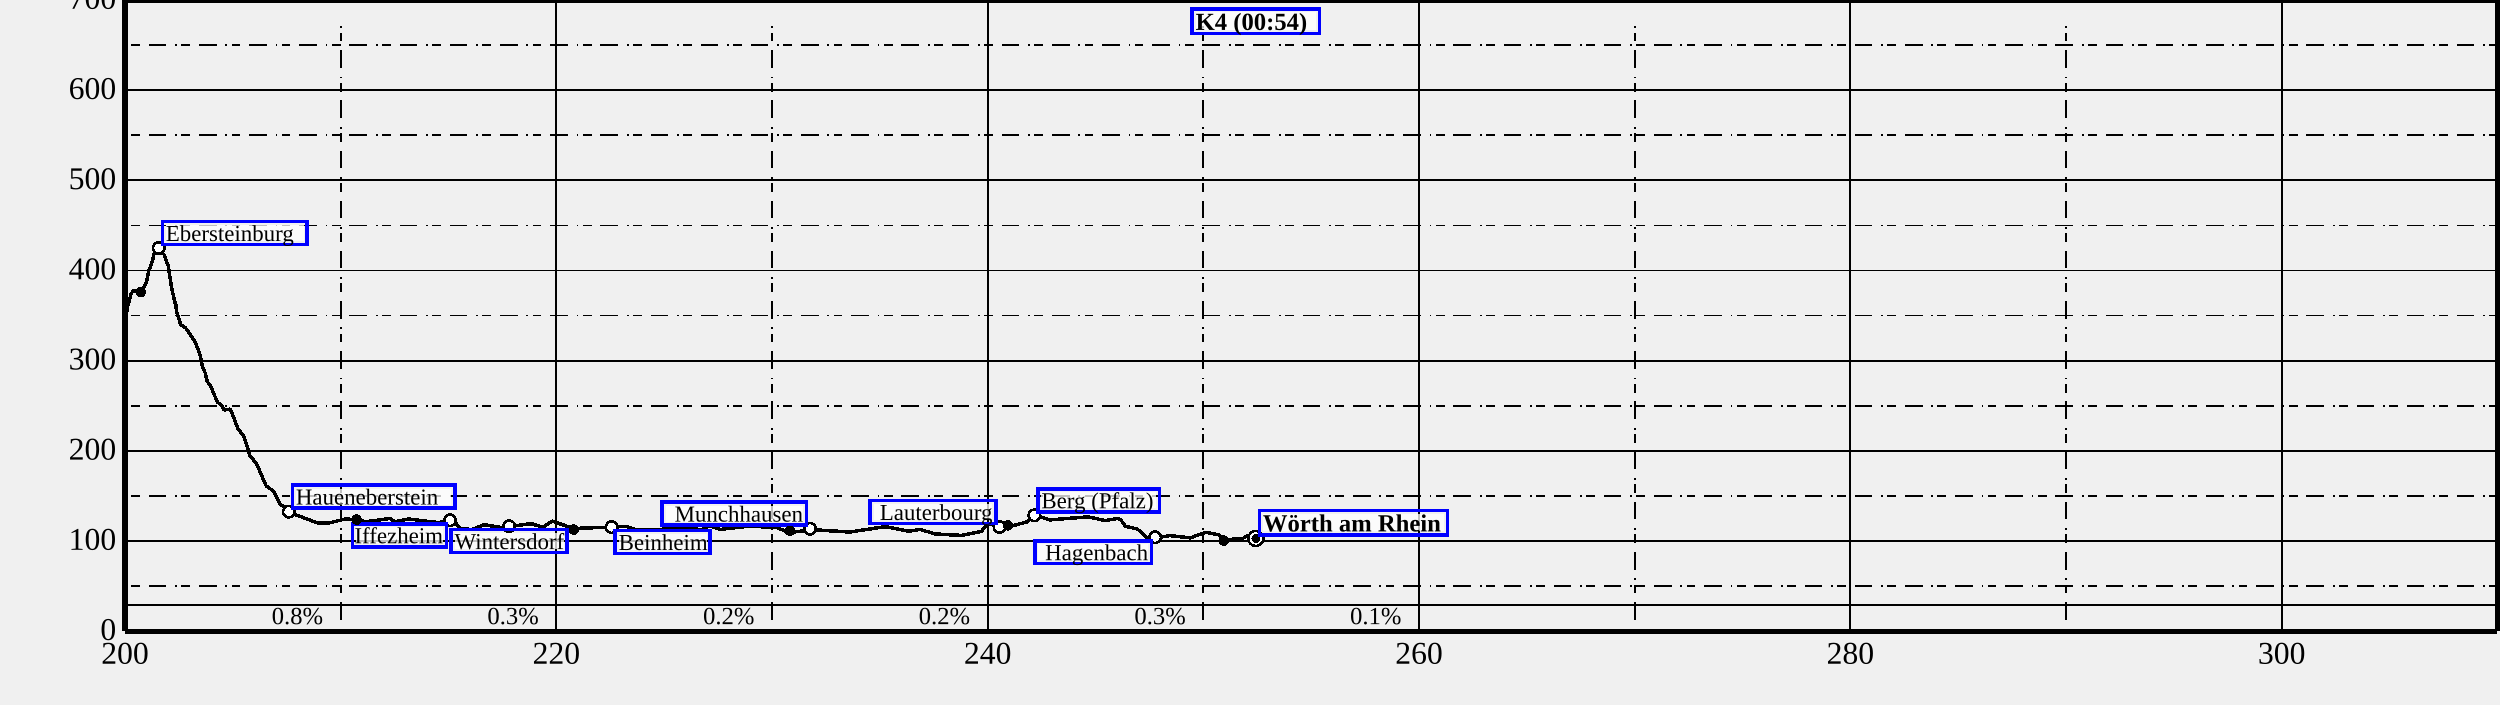
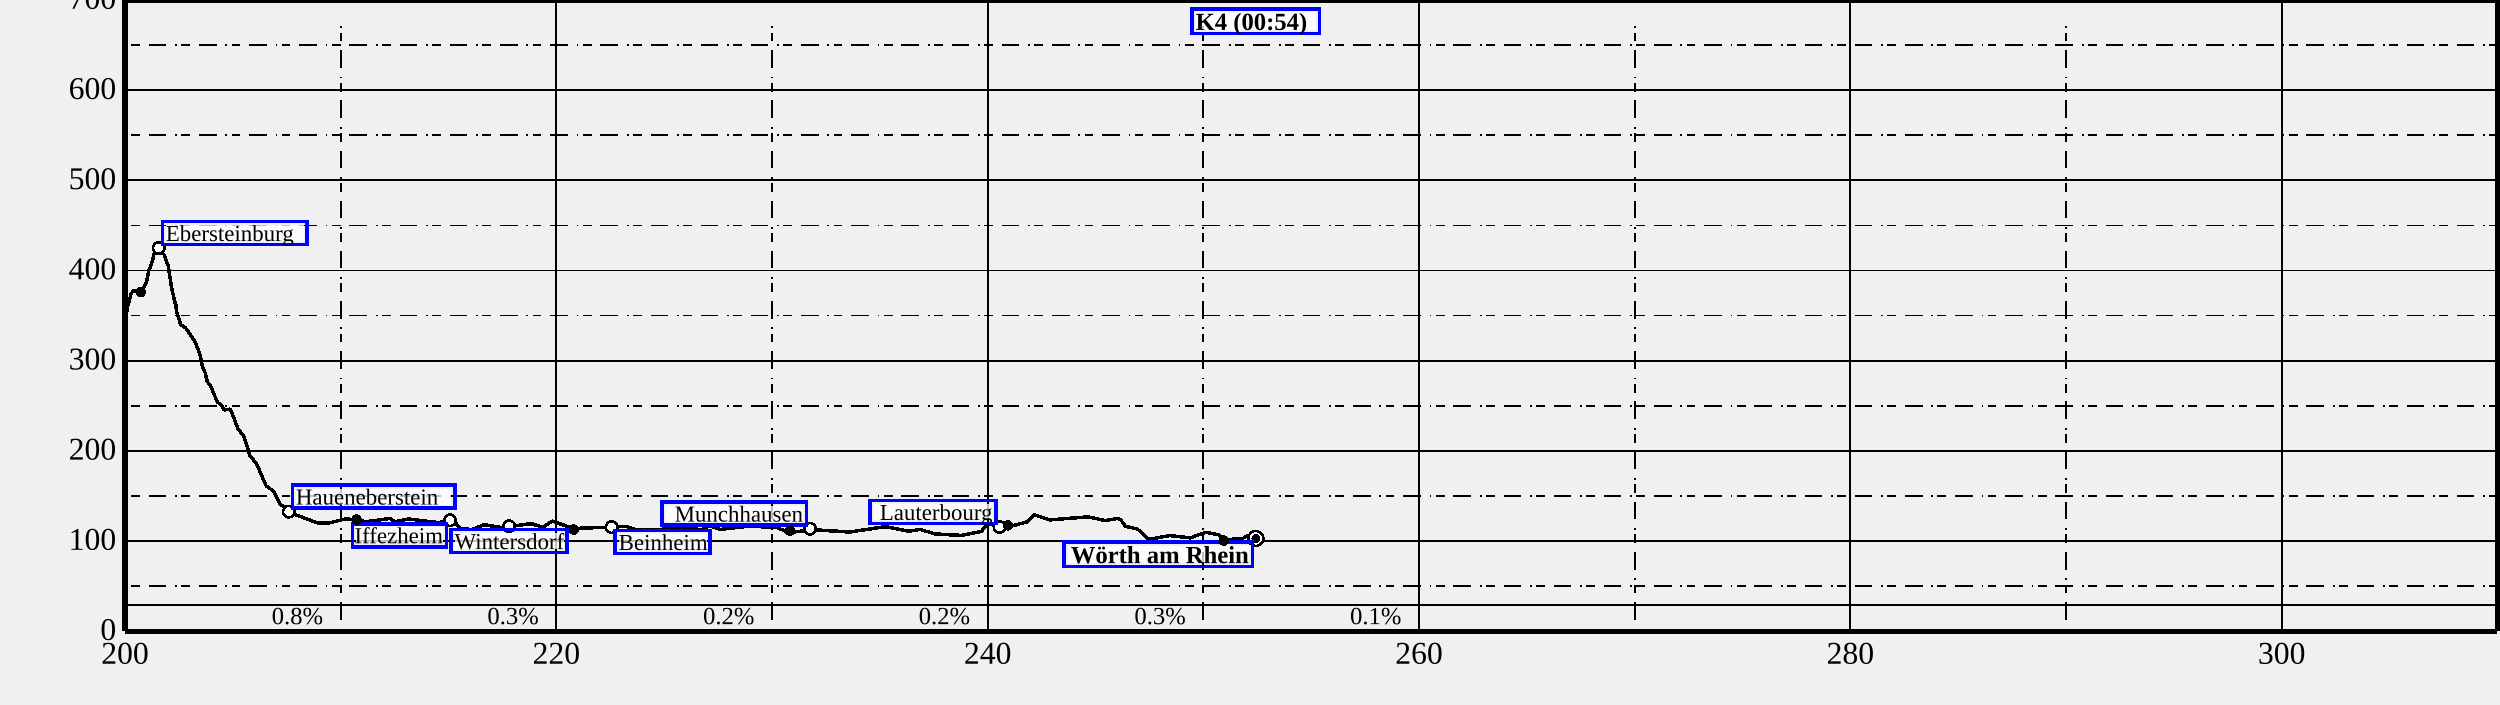
<svg xmlns="http://www.w3.org/2000/svg" height="400" width="1420">
  <g font-size="18" id="world" shape-rendering="crispEdges">
    <g id="BG" />
    <g id="SB" transform="translate(71 360)">
      <text text-anchor="middle" x="0" y="17">
200
</text>
      <text text-anchor="middle" x="245" y="17">
220
</text>
      <text text-anchor="middle" x="490" y="17">
240
</text>
      <text text-anchor="middle" x="735" y="17">
260
</text>
      <text text-anchor="middle" x="980" y="17">
280
</text>
      <text text-anchor="middle" x="1225" y="17">
300
</text>
    </g>
    <g id="SD" transform="translate(71 0)">
      <path d="M0,0 L1347.5,0" stroke="black" stroke-width="3" />
      <path d="M0,0 L0,358.5" stroke="black" stroke-width="3" />
      <path d="M0,358.5 L1347.5,358.5" stroke="black" stroke-width="3" />
      <path d="M1347.5,0 L1347.5,358.5" stroke="black" stroke-width="3" />
      <path d="M0,343.5 L1347.5,343.5" stroke="black" stroke-width="1" />
      <path d="M0,0 L0,358.5" stroke="black" stroke-width="1" />
      <path d="M245,0 L245,358.5" stroke="black" stroke-width="1" />
      <path d="M490,0 L490,358.5" stroke="black" stroke-width="1" />
      <path d="M735,0 L735,358.5" stroke="black" stroke-width="1" />
      <path d="M980,0 L980,358.5" stroke="black" stroke-width="1" />
      <path d="M1225,0 L1225,358.5" stroke="black" stroke-width="1" />
      <path d="M122.5,15 L122.5,358.5" stroke="black" stroke-dasharray="1.0,2.5,5.0,5.0,10.0,5.0" />
      <path d="M367.5,15 L367.5,358.5" stroke="black" stroke-dasharray="1.0,2.5,5.0,5.0,10.0,5.0" />
      <path d="M612.5,15 L612.5,358.5" stroke="black" stroke-dasharray="1.0,2.5,5.0,5.0,10.0,5.0" />
      <path d="M857.5,15 L857.5,358.5" stroke="black" stroke-dasharray="1.0,2.5,5.0,5.0,10.0,5.0" />
      <path d="M1102.5,15 L1102.5,358.5" stroke="black" stroke-dasharray="1.0,2.5,5.0,5.0,10.0,5.0" />
      <path d="M1347.5,15 L1347.5,358.5" stroke="black" stroke-dasharray="1.0,2.5,5.0,5.0,10.0,5.0" />
      <path d="M0,358.5 L1347.5,358.5" stroke="black" stroke-width="1" />
      <path d="M0,307.286 L1347.5,307.286" stroke="black" stroke-width="1" />
      <path d="M0,256.071 L1347.5,256.071" stroke="black" stroke-width="1" />
      <path d="M0,204.857 L1347.5,204.857" stroke="black" stroke-width="1" />
      <path d="M0,153.643 L1347.5,153.643" stroke="black" stroke-width="1" />
      <path d="M0,102.429 L1347.5,102.429" stroke="black" stroke-width="1" />
      <path d="M0,51.214 L1347.5,51.214" stroke="black" stroke-width="1" />
      <path d="M0,0 L1347.5,0" stroke="black" stroke-width="1" />
      <path d="M0,332.893 L1347.5,332.893" stroke="black" stroke-dasharray="1.0,2.5,5.0,5.0,10.0,5.0" />
      <path d="M0,281.679 L1347.5,281.679" stroke="black" stroke-dasharray="1.0,2.5,5.0,5.0,10.0,5.0" />
      <path d="M0,230.464 L1347.5,230.464" stroke="black" stroke-dasharray="1.0,2.5,5.0,5.0,10.0,5.0" />
      <path d="M0,179.25 L1347.5,179.25" stroke="black" stroke-dasharray="1.0,2.5,5.0,5.0,10.0,5.0" />
      <path d="M0,128.036 L1347.5,128.036" stroke="black" stroke-dasharray="1.0,2.5,5.0,5.0,10.0,5.0" />
      <path d="M0,76.821 L1347.5,76.821" stroke="black" stroke-dasharray="1.0,2.5,5.0,5.0,10.0,5.0" />
      <path d="M0,25.607 L1347.5,25.607" stroke="black" stroke-dasharray="1.0,2.5,5.0,5.0,10.0,5.0" />
      <path d="M0,-25.607 L1347.5,-25.607" stroke="black" stroke-dasharray="1.0,2.5,5.0,5.0,10.0,5.0" />
      <text font-size="14" text-anchor="end" x="112.5" y="354.5">
0.8%
</text>
      <text font-size="14" text-anchor="end" x="235" y="354.5">
0.3%
</text>
      <text font-size="14" text-anchor="end" x="357.5" y="354.5">
0.2%
</text>
      <text font-size="14" text-anchor="end" x="480" y="354.5">
0.2%
</text>
      <text font-size="14" text-anchor="end" x="602.5" y="354.5">
0.3%
</text>
      <text font-size="14" text-anchor="end" x="725" y="354.5">
0.1%
</text>
      <path d="M0.4,177.1 L1.0,177.1 L1.3,174.7 L3.5,166.8 L4.8,164.9 L9.0,166.6 L10.2,164.6 L12.3,159.9 L13.5,153.9 L15.9,147.3 L16.2,144.6 L19.2,141.6 L22.2,144.6 L24.6,151.2 L26.4,163.2 L28.6,172.7 L28.8,172.7 L29.3,176.8 L31.6,184.3 L34.4,186.2 L39.8,194.1 L42.5,201.2 L44.1,208.6 L45.6,211.9 L46.7,216.7 L48.6,219.2 L52.5,228.5 L54.8,230.1 L56.3,232.9 L59.8,232.3 L64.2,243.5 L67.5,247.9 L71.0,258.8 L74.7,263.4 L80.2,276.0 L84.4,279.0 L87.9,286.1 L94.8,291.6 L109.3,297.0 L115.4,297.2 L125.7,294.6 L137.2,296.3 L150.4,294.5 L153.3,296.3 L161.1,294.8 L177.7,296.8 L184.2,295.8 L187.9,297.2 L190.4,300.0 L196.9,300.8 L203.9,298.0 L214.1,299.7 L230.7,297.4 L237.3,299.5 L242.6,296.0 L254.9,300.2 L284.6,299.0 L291.0,301.1 L322.5,300.0 L327.1,301.1 L332.0,298.7 L338.3,300.7 L354.7,298.8 L370.3,299.7 L377.2,302.6 L390.1,300.8 L411.6,302.2 L432.0,299.1 L445.2,301.8 L451.5,300.7 L460.4,303.3 L475.1,304.1 L486.4,301.8 L490.2,297.5 L499.7,299.9 L512.4,296.4 L516.5,292.4 L525.1,295.3 L546.9,293.6 L557.1,295.7 L563.8,294.4 L565.7,295.3 L568.2,299.0 L575.0,300.4 L581.4,306.4 L593.4,304.2 L605.0,305.5 L614.1,302.3 L620.9,303.7 L625.4,306.5 L634.5,306.0 L638.1,304.1" fill="transparent" id="track" stroke="black" stroke-linejoin="miter" stroke-miterlimit="1" stroke-width="2" />
      <g>
        <g>
          <circle cx="642.301" cy="305.852" fill="Blue" id="6/wp" r="5" />
        </g>
        <g transform="translate(642.301 305.8517)">
          <rect fill="white" fill-opacity="0.75" height="10" id="label-bg" width="68.4" x="-34.2" y="-298.852" />
          <rect fill="none" height="14" id="label-dbg" stroke="blue" stroke-width="2" width="72.4" x="-36.2" y="-300.852" />
          <text font-size="14.0" font-style="normal" font-weight="bold" id="6/wp/text" text-anchor="start" x="-34.200" y="-288.852">
K4 (00:54)
</text>
        </g>
        <g>
          <circle cx="642.301" cy="305.852" fill="Black" id="7/wp" r="5" />
          <circle cx="642.301" cy="305.852" fill="white" id="7/wp-little-white" r="3.5" />
          <circle cx="642.301" cy="305.852" fill="black" id="7/wp-little-white" r="2.5" />
        </g>
        <g transform="translate(642.301 305.8517)">
-           <rect fill="white" fill-opacity="0.75" height="10" id="label-bg" width="102.959" x="4" y="-14" />
-           <rect fill="none" height="14" id="label-dbg" stroke="blue" stroke-width="2" width="106.959" x="2" y="-16" />
-           <text font-size="14.0" font-style="normal" font-weight="bold" id="7/wp/text" text-anchor="start" x="4.000" y="-4.000">
+           <rect fill="white" fill-opacity="0.75" height="10" id="label-bg" width="102.959" x="-106.959" y="4" />
+           <rect fill="none" height="14" id="label-dbg" stroke="blue" stroke-width="2" width="106.959" x="-108.959" y="2" />
+           <text font-size="14.0" font-style="normal" font-weight="bold" id="7/wp/text" text-anchor="end" x="-4.000" y="14.000">
Wörth am Rhein
- </text>
-         </g>
-         <g>
-           <circle cx="585.114" cy="305.186" fill="Black" id="8/wp" r="4" />
-           <circle cx="585.114" cy="305.186" fill="white" id="8/wp-little-white" r="2.5" />
-         </g>
-         <g transform="translate(585.1145 305.1859)">
-           <rect fill="white" fill-opacity="0.75" height="9" id="label-bg" width="62.351" x="-66.351" y="4" />
-           <rect fill="none" height="13" id="label-dbg" stroke="blue" stroke-width="2" width="66.351" x="-68.351" y="2" />
-           <text font-size="13.0" font-style="normal" font-weight="normal" id="8/wp/text" text-anchor="end" x="-4.000" y="13.000">
- Hagenbach
</text>
        </g>
        <g>
          <circle cx="184.616" cy="295.558" fill="Black" id="9/wp" r="4" />
          <circle cx="184.616" cy="295.558" fill="white" id="9/wp-little-white" r="2.5" />
        </g>
        <g transform="translate(184.6157 295.5576)">
          <rect fill="white" fill-opacity="0.75" height="9" id="label-bg" width="49.266" x="-53.266" y="4" />
          <rect fill="none" height="13" id="label-dbg" stroke="blue" stroke-width="2" width="53.266" x="-55.266" y="2" />
          <text font-size="13.0" font-style="normal" font-weight="normal" id="9/wp/text" text-anchor="end" x="-4.000" y="13.000">
Iffezheim
</text>
        </g>
        <g>
          <circle cx="496.739" cy="299.348" fill="Black" id="10/wp" r="4" />
          <circle cx="496.739" cy="299.348" fill="white" id="10/wp-little-white" r="2.5" />
        </g>
        <g transform="translate(496.7392 299.3475)">
          <rect fill="white" fill-opacity="0.75" height="9" id="label-bg" width="67.586" x="-71.586" y="-13" />
          <rect fill="none" height="13" id="label-dbg" stroke="blue" stroke-width="2" width="71.586" x="-73.586" y="-15" />
          <text font-size="13.0" font-style="normal" font-weight="normal" id="10/wp/text" text-anchor="end" x="-4.000" y="-4.000">
Lauterbourg
</text>
        </g>
        <g>
-           <circle cx="516.512" cy="292.69" fill="Black" id="11/wp" r="4" />
-           <circle cx="516.512" cy="292.69" fill="white" id="11/wp-little-white" r="2.5" />
-         </g>
-         <g transform="translate(516.5121 292.6896)">
-           <rect fill="white" fill-opacity="0.75" height="9" id="label-bg" width="65.122" x="4" y="-13" />
-           <rect fill="none" height="13" id="label-dbg" stroke="blue" stroke-width="2" width="69.122" x="2" y="-15" />
-           <text font-size="13.0" font-style="normal" font-weight="normal" id="11/wp/text" text-anchor="start" x="4.000" y="-4.000">
- Berg (Pfalz)
- </text>
-         </g>
-         <g>
          <circle cx="276.397" cy="299.399" fill="Black" id="12/wp" r="4" />
          <circle cx="276.397" cy="299.399" fill="white" id="12/wp-little-white" r="2.5" />
        </g>
        <g transform="translate(276.3968 299.3987)">
          <rect fill="white" fill-opacity="0.75" height="9" id="label-bg" width="49.959" x="4" y="4" />
          <rect fill="none" height="13" id="label-dbg" stroke="blue" stroke-width="2" width="53.959" x="2" y="2" />
          <text font-size="13.0" font-style="normal" font-weight="normal" id="12/wp/text" text-anchor="start" x="4.000" y="13.000">
Beinheim
</text>
        </g>
        <g>
          <circle cx="389.103" cy="300.269" fill="Black" id="13/wp" r="4" />
          <circle cx="389.103" cy="300.269" fill="white" id="13/wp-little-white" r="2.5" />
        </g>
        <g transform="translate(389.1032 300.2694)">
          <rect fill="white" fill-opacity="0.75" height="9" id="label-bg" width="77.977" x="-81.977" y="-13" />
          <rect fill="none" height="13" id="label-dbg" stroke="blue" stroke-width="2" width="81.977" x="-83.977" y="-15" />
          <text font-size="13.0" font-style="normal" font-weight="normal" id="13/wp/text" text-anchor="end" x="-4.000" y="-4.000">
Munchhausen
</text>
        </g>
        <g>
          <circle cx="218.163" cy="298.887" fill="Black" id="14/wp" r="4" />
          <circle cx="218.163" cy="298.887" fill="white" id="14/wp-little-white" r="2.5" />
        </g>
        <g transform="translate(218.1634 298.8866)">
          <rect fill="white" fill-opacity="0.75" height="9" id="label-bg" width="61.966" x="-30.983" y="4" />
          <rect fill="none" height="13" id="label-dbg" stroke="blue" stroke-width="2" width="65.966" x="-32.983" y="2" />
          <text font-size="13.0" font-style="normal" font-weight="normal" id="14/wp/text" text-anchor="start" x="-30.983" y="13.000">
Wintersdorf
</text>
        </g>
        <g>
          <circle cx="93.04" cy="290.59" fill="Black" id="15/wp" r="4" />
          <circle cx="93.04" cy="290.59" fill="white" id="15/wp-little-white" r="2.5" />
        </g>
        <g transform="translate(93.03956 290.5899)">
          <rect fill="white" fill-opacity="0.75" height="9" id="label-bg" width="88.291" x="4" y="-13" />
          <rect fill="none" height="13" id="label-dbg" stroke="blue" stroke-width="2" width="92.291" x="2" y="-15" />
          <text font-size="13.0" font-style="normal" font-weight="normal" id="15/wp/text" text-anchor="start" x="4.000" y="-4.000">
Haueneberstein
</text>
        </g>
        <g>
          <circle cx="19.166" cy="140.891" fill="Black" id="16/wp" r="4" />
          <circle cx="19.166" cy="140.891" fill="white" id="16/wp-little-white" r="2.5" />
        </g>
        <g transform="translate(19.16637 140.8905)">
          <rect fill="white" fill-opacity="0.75" height="9" id="label-bg" width="78.285" x="4" y="-13" />
          <rect fill="none" height="13" id="label-dbg" stroke="blue" stroke-width="2" width="82.285" x="2" y="-15" />
          <text font-size="13.0" font-style="normal" font-weight="normal" id="16/wp/text" text-anchor="start" x="4.000" y="-4.000">
Ebersteinburg
</text>
        </g>
        <g>
          <circle cx="8.977" cy="165.934" fill="Black" id="0/wp" r="3" />
        </g>
        <g>
          <circle cx="131.558" cy="295.148" fill="Black" id="1/wp" r="3" />
        </g>
        <g>
          <circle cx="254.948" cy="300.781" fill="Black" id="2/wp" r="3" />
        </g>
        <g>
          <circle cx="377.668" cy="301.499" fill="Black" id="3/wp" r="3" />
        </g>
        <g>
          <circle cx="501.435" cy="298.374" fill="Black" id="4/wp" r="3" />
        </g>
        <g>
          <circle cx="624.073" cy="307.081" fill="Black" id="5/wp" r="3" />
        </g>
      </g>
    </g>
    <g id="SL" transform="translate(0 0)">
      <text text-anchor="end" x="66" y="363.5">
0
</text>
      <text text-anchor="end" x="66" y="312.286">
100
</text>
      <text text-anchor="end" x="66" y="261.071">
200
</text>
      <text text-anchor="end" x="66" y="209.857">
300
</text>
      <text text-anchor="end" x="66" y="158.643">
400
</text>
      <text text-anchor="end" x="66" y="107.429">
500
</text>
      <text text-anchor="end" x="66" y="56.214">
600
</text>
      <text text-anchor="end" x="66" y="5">
700
</text>
    </g>
  </g>
</svg>
